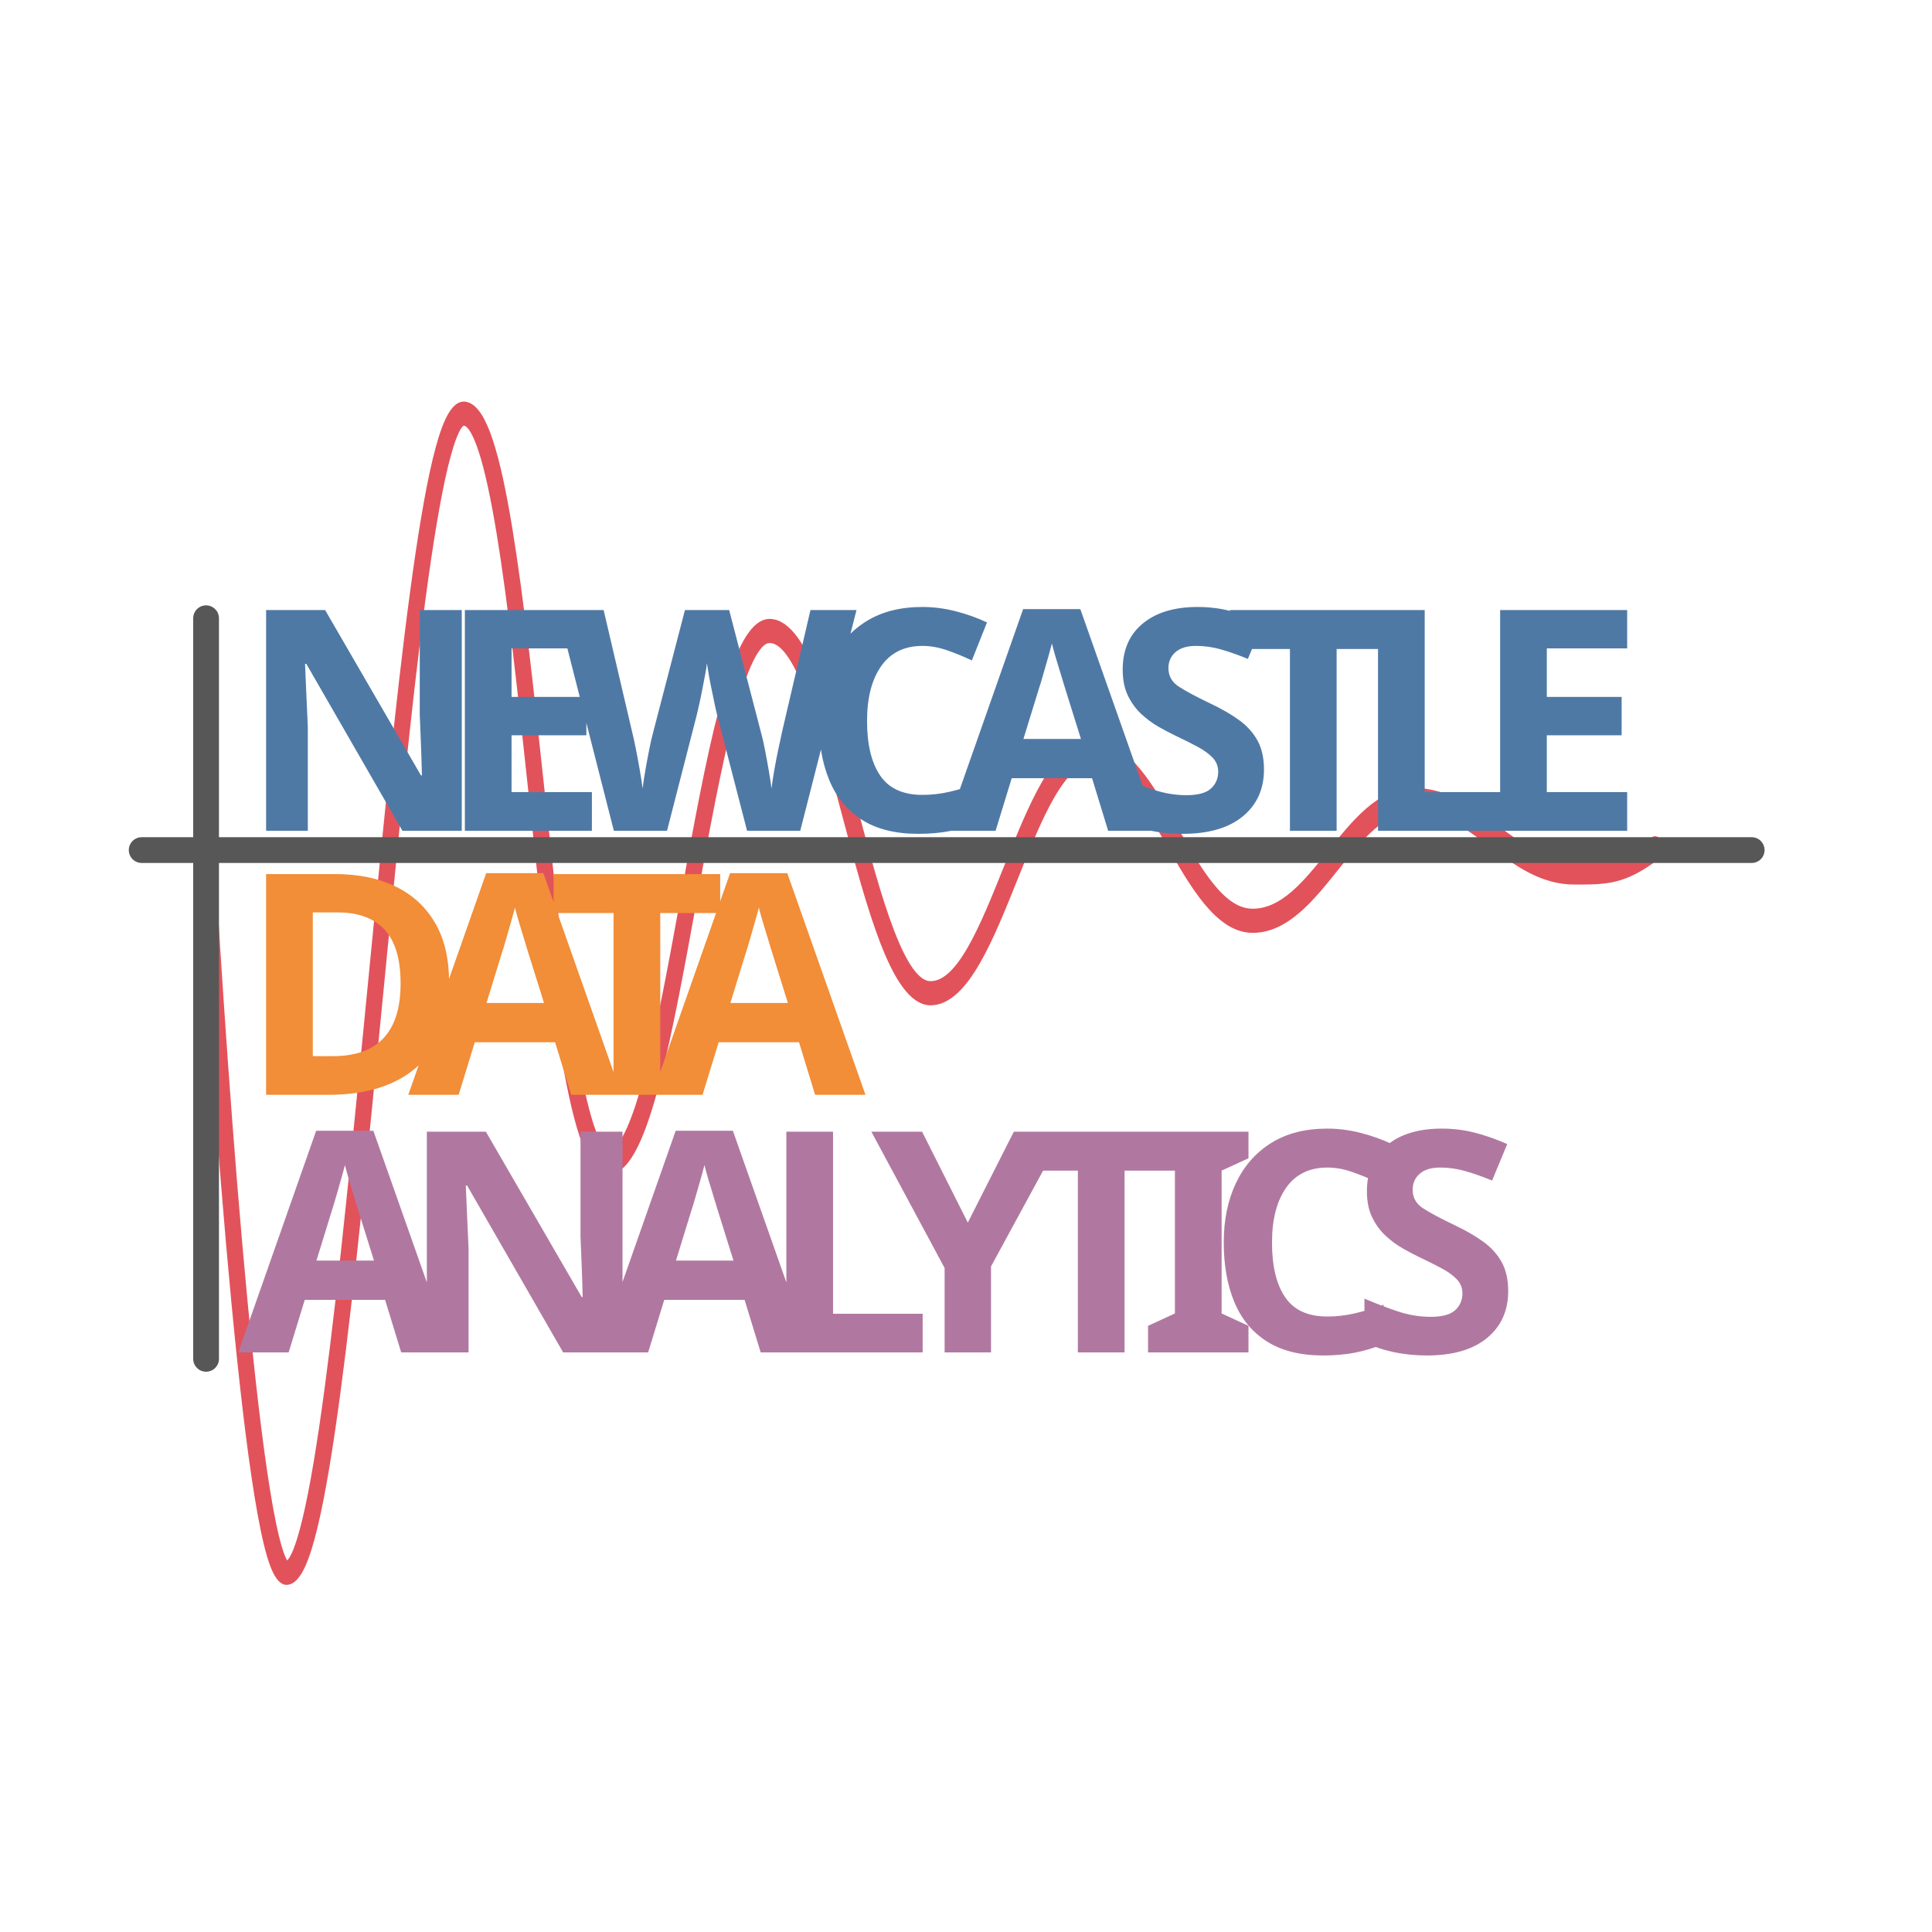
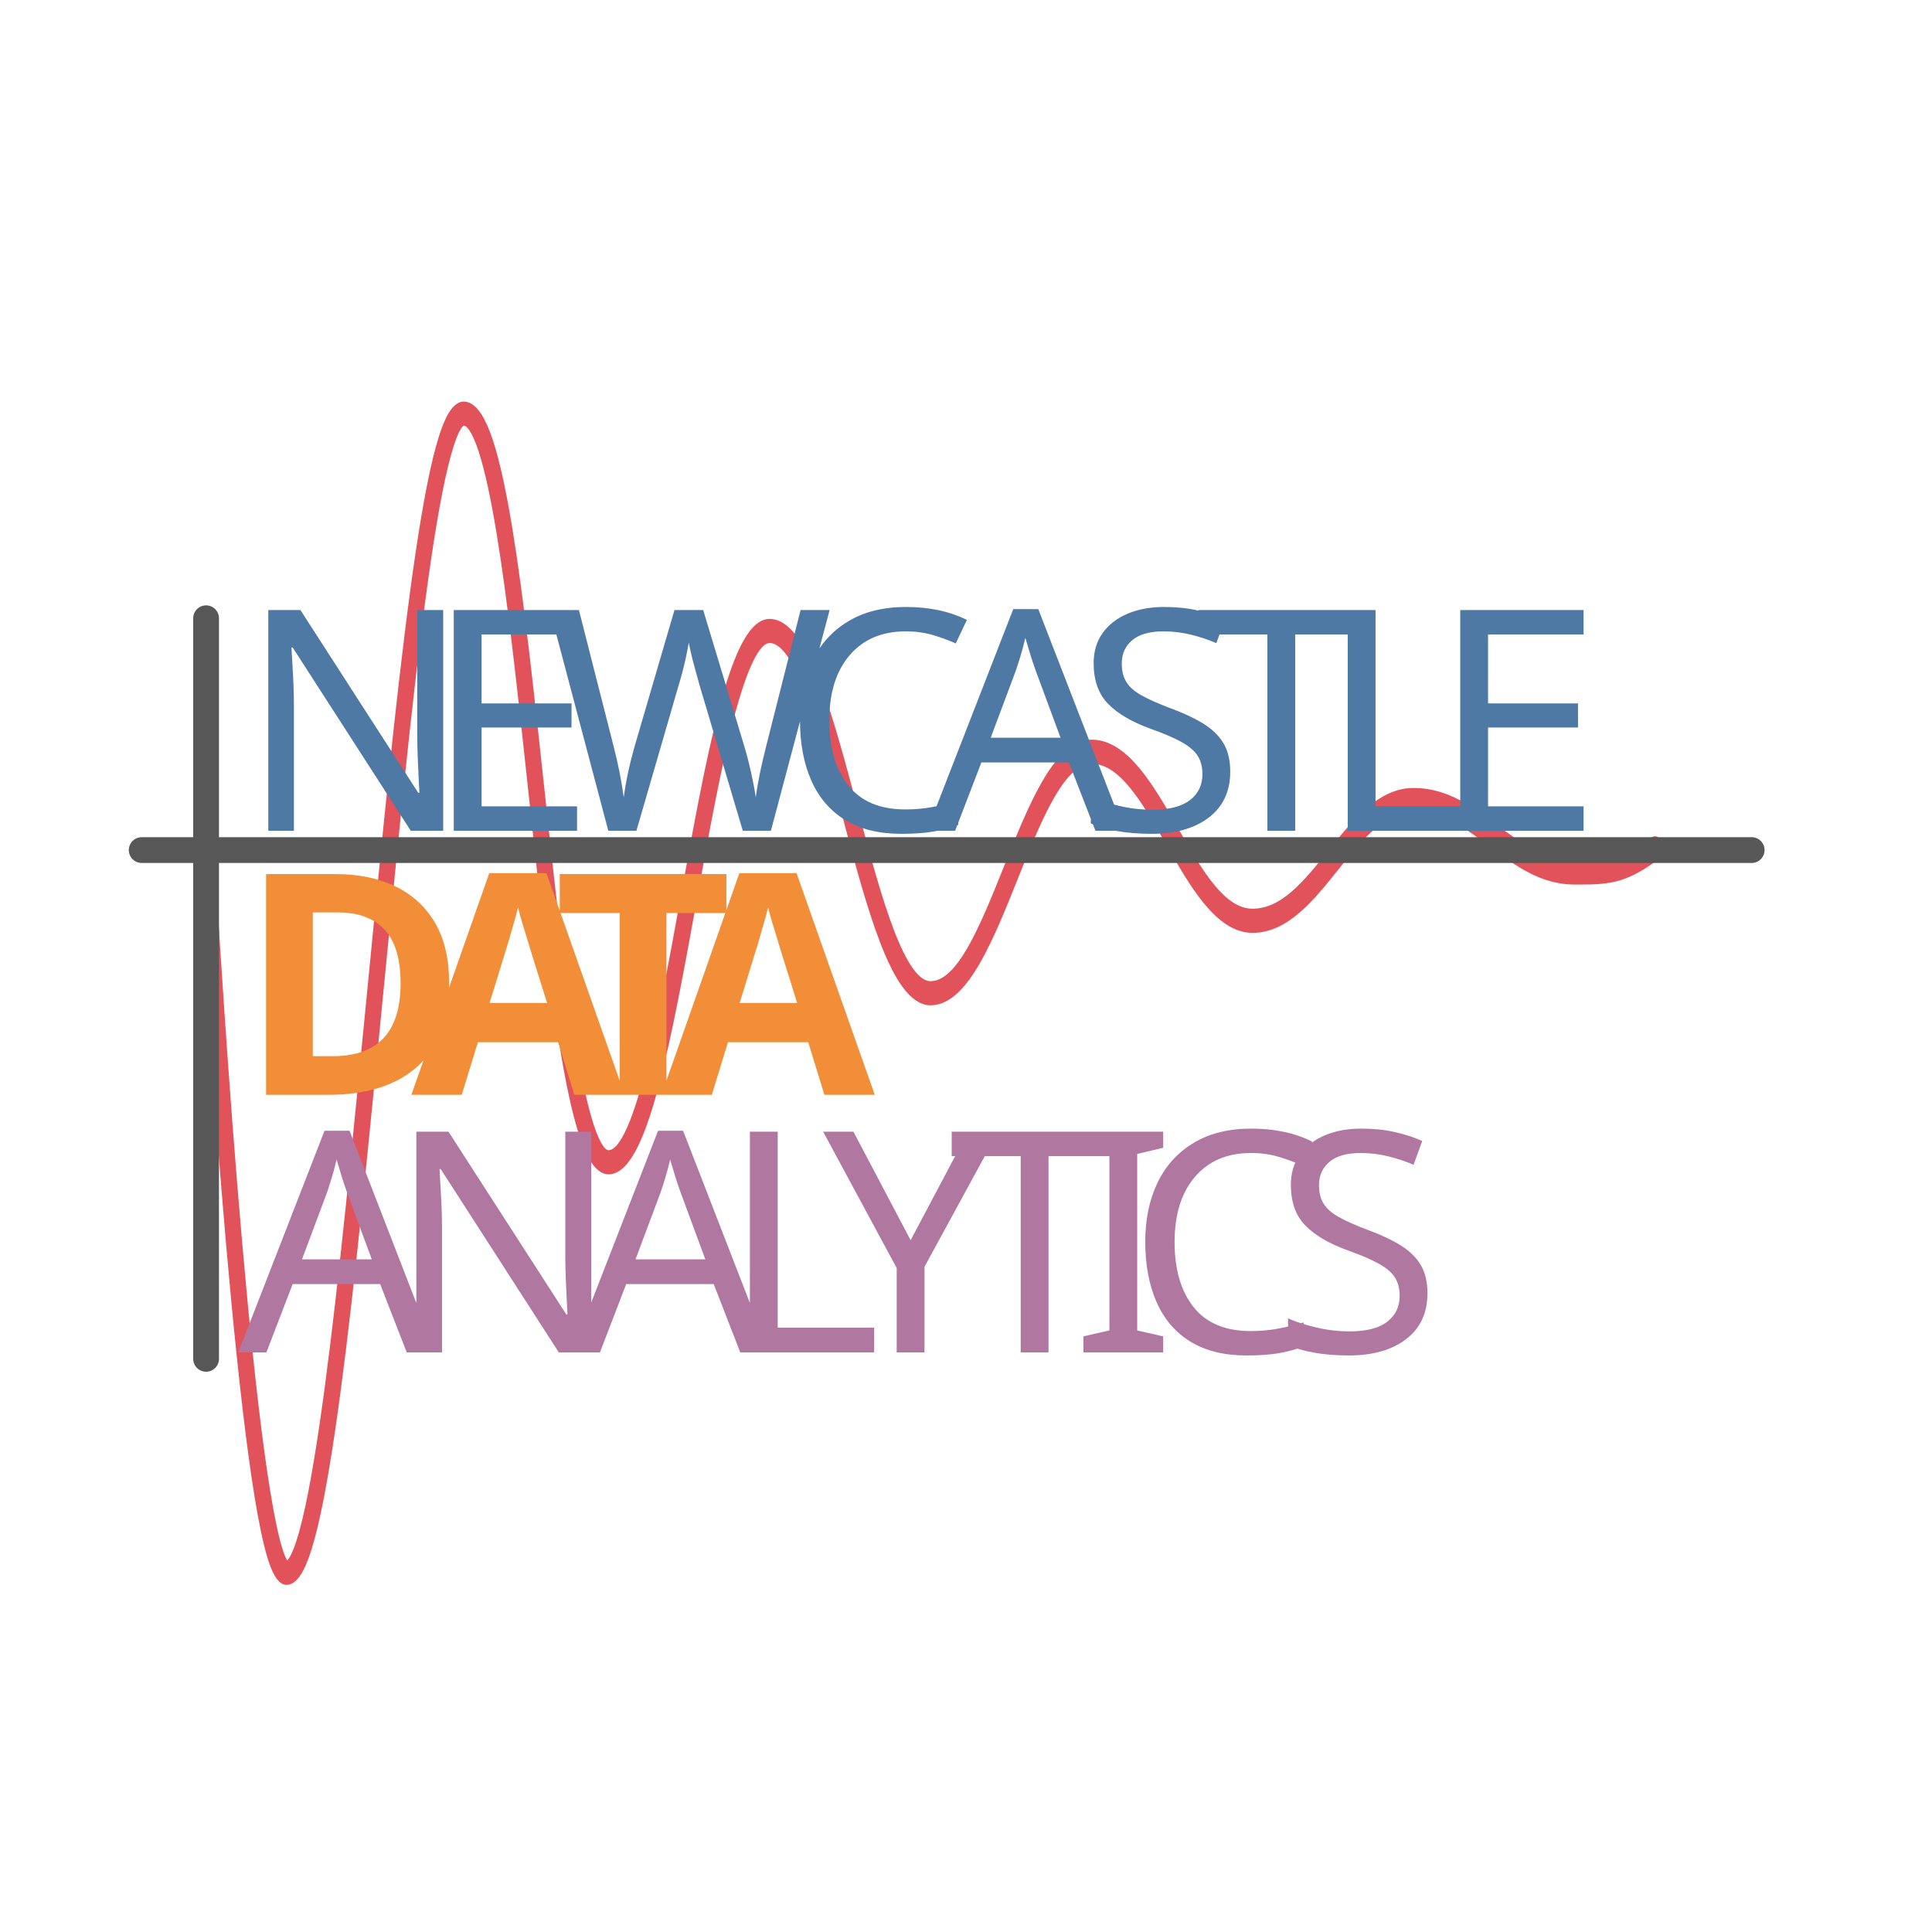
<svg xmlns="http://www.w3.org/2000/svg" version="1.1" width="600px" height="600px">
  <style>
    .logo { 
-         font: bold 72pt sans-serif;
-         letter-spacing: -0.17em;
+         font: 72pt sans-serif;
+         letter-spacing: -0.16em;
    }
    .signal {stroke: #e2525b; stroke-width: 5; fill: none; stroke-linecap: round}
    .axes { stroke: #575757; stroke-width: 8; stroke-linecap: round;}
    .logo-newcastle { fill: #4f79a5; }
-     .logo-data { fill: #f28d38; }
+     .logo-data { fill: #f28d38; font-weight: 900;}
    .logo-analytics { fill: #b078a0; }
</style>
  <g id="logo" transform="translate(44 192)">
    <g id="signal" transform="translate(0 180) scale(1, -1.5)">
      <path class="signal" d="M 20,72.362 c 4.261,-50 15,-150 25,-150 20,0 35,240 55,240 20,0 25,-155 45,-155 20,0 30,110 50,110 20,0 29.886,-75 50,-75 19.886,0 30,50 50,50 20,0 30,-35 50,-35 20,0 30,25 50,25 20,0 30,-15 50,-15 10,0 15,0 25,5" />
    </g>
    <g id="axes" transform="translate(0 0)">
      <line x1="0" y1="72" x2="500" y2="72" class="axes" />
      <line x1="20" y1="0" x2="20" y2="230" class="axes" />
    </g>
    <g id="logo-text" transform="translate(30 36)">
      <text x="0" y="30" class="logo logo-newcastle">NEWCASTLE</text>
      <text x="0" y="112" class="logo logo-data">DATA</text>
      <text x="0" y="192" class="logo logo-analytics">ANALYTICS</text>
    </g>
  </g>
</svg>
